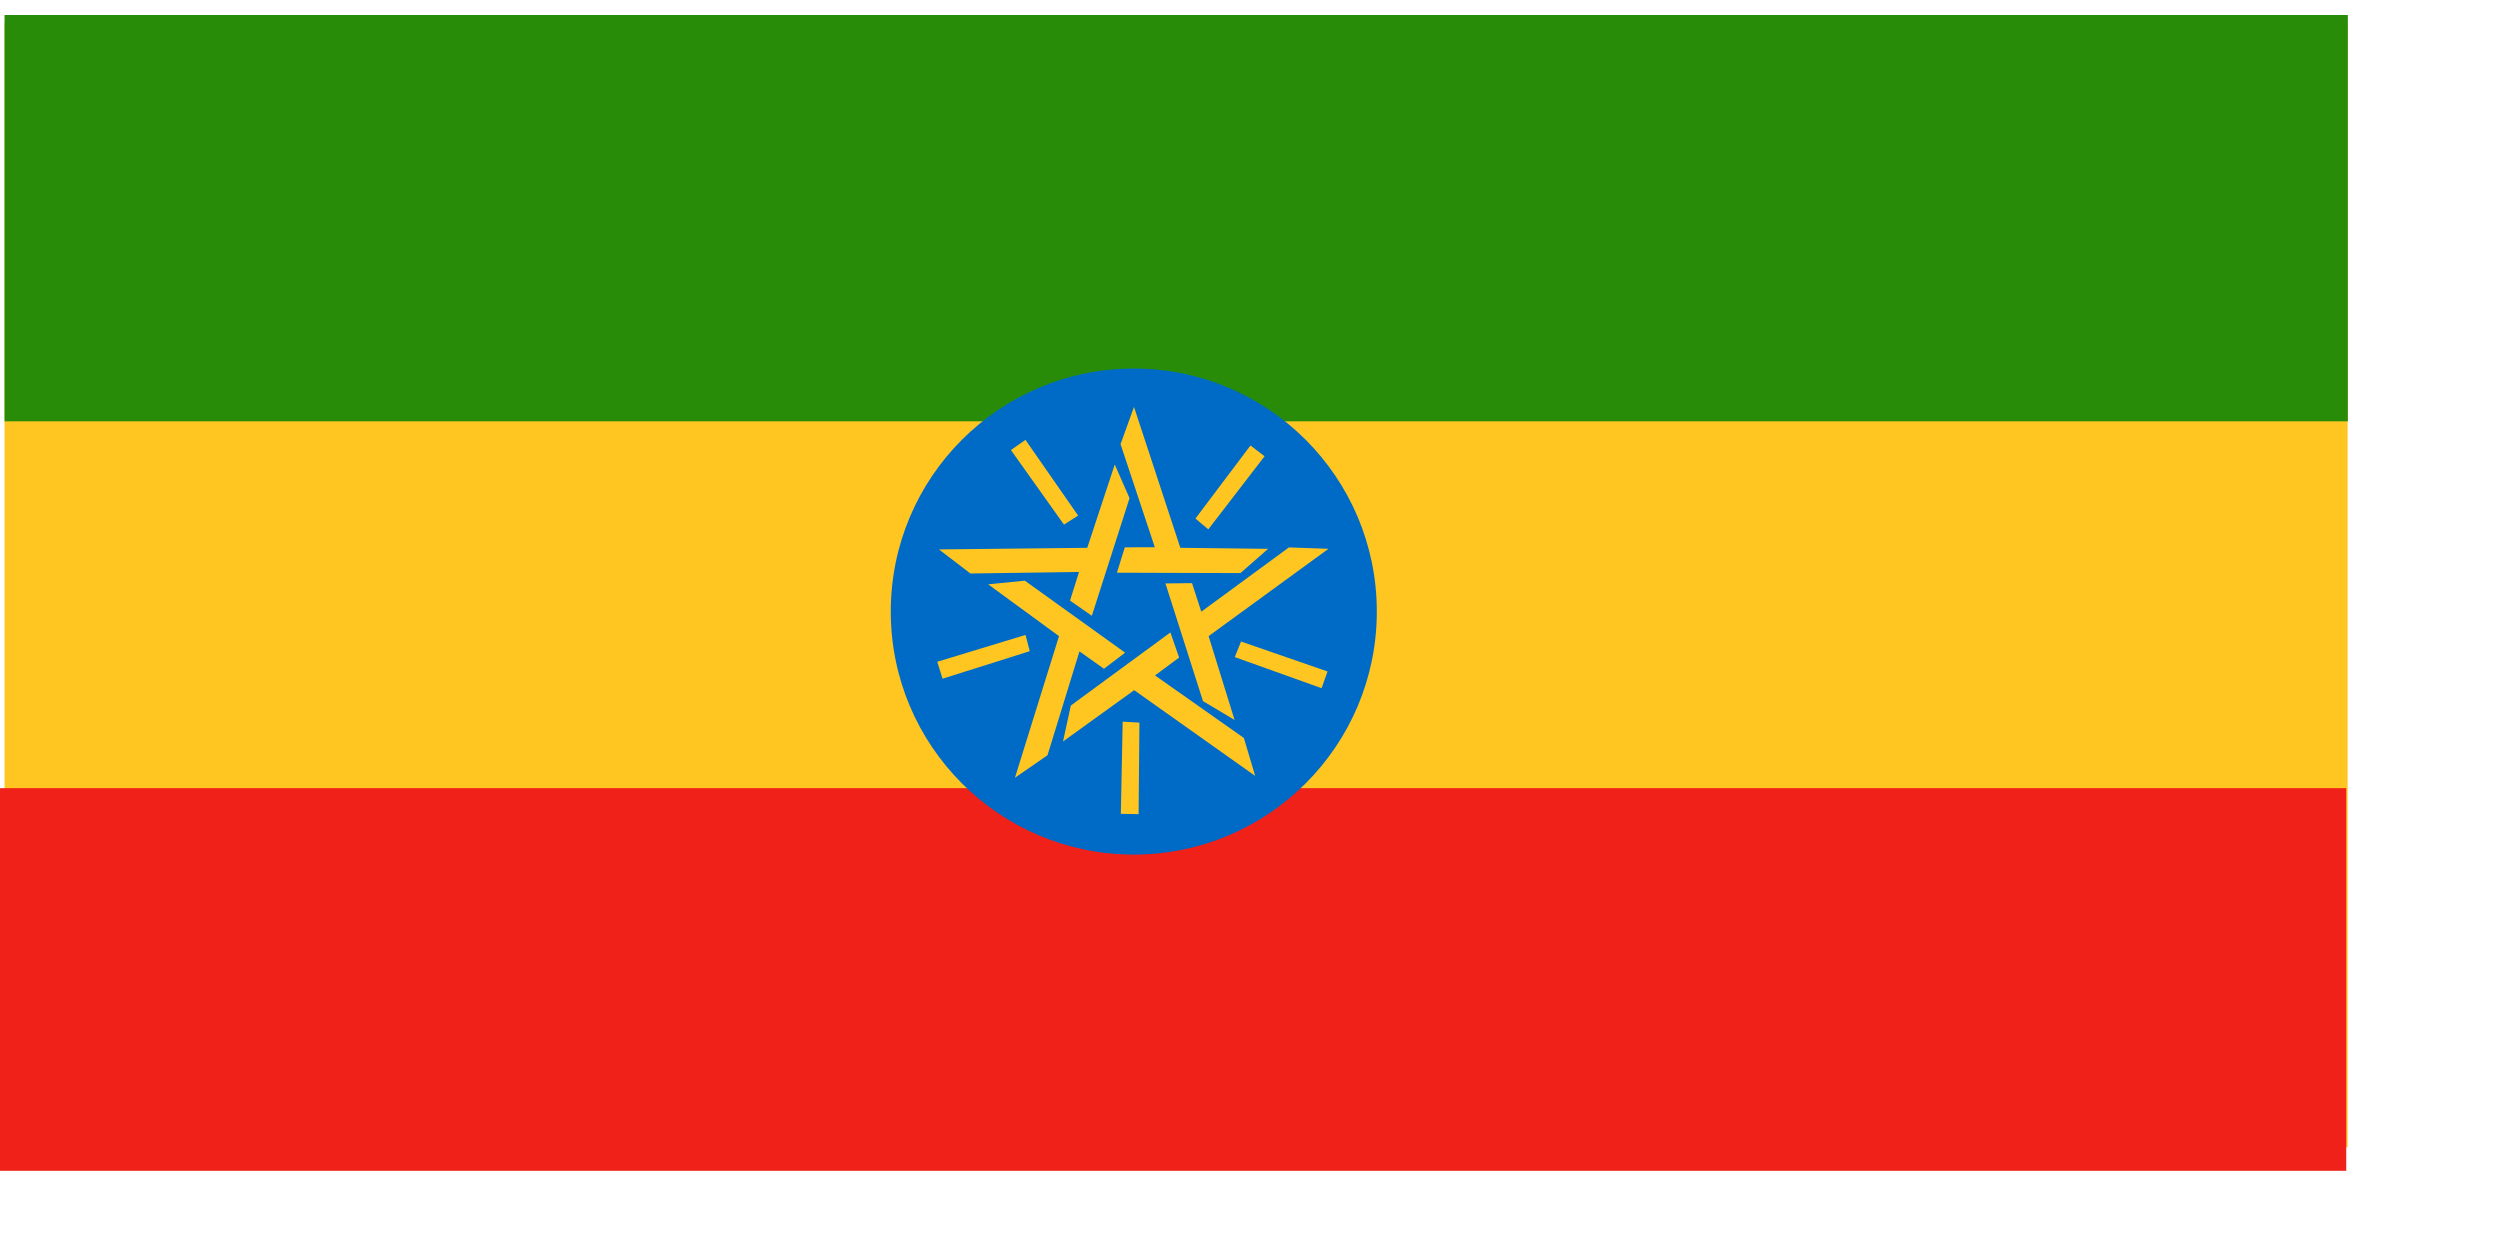
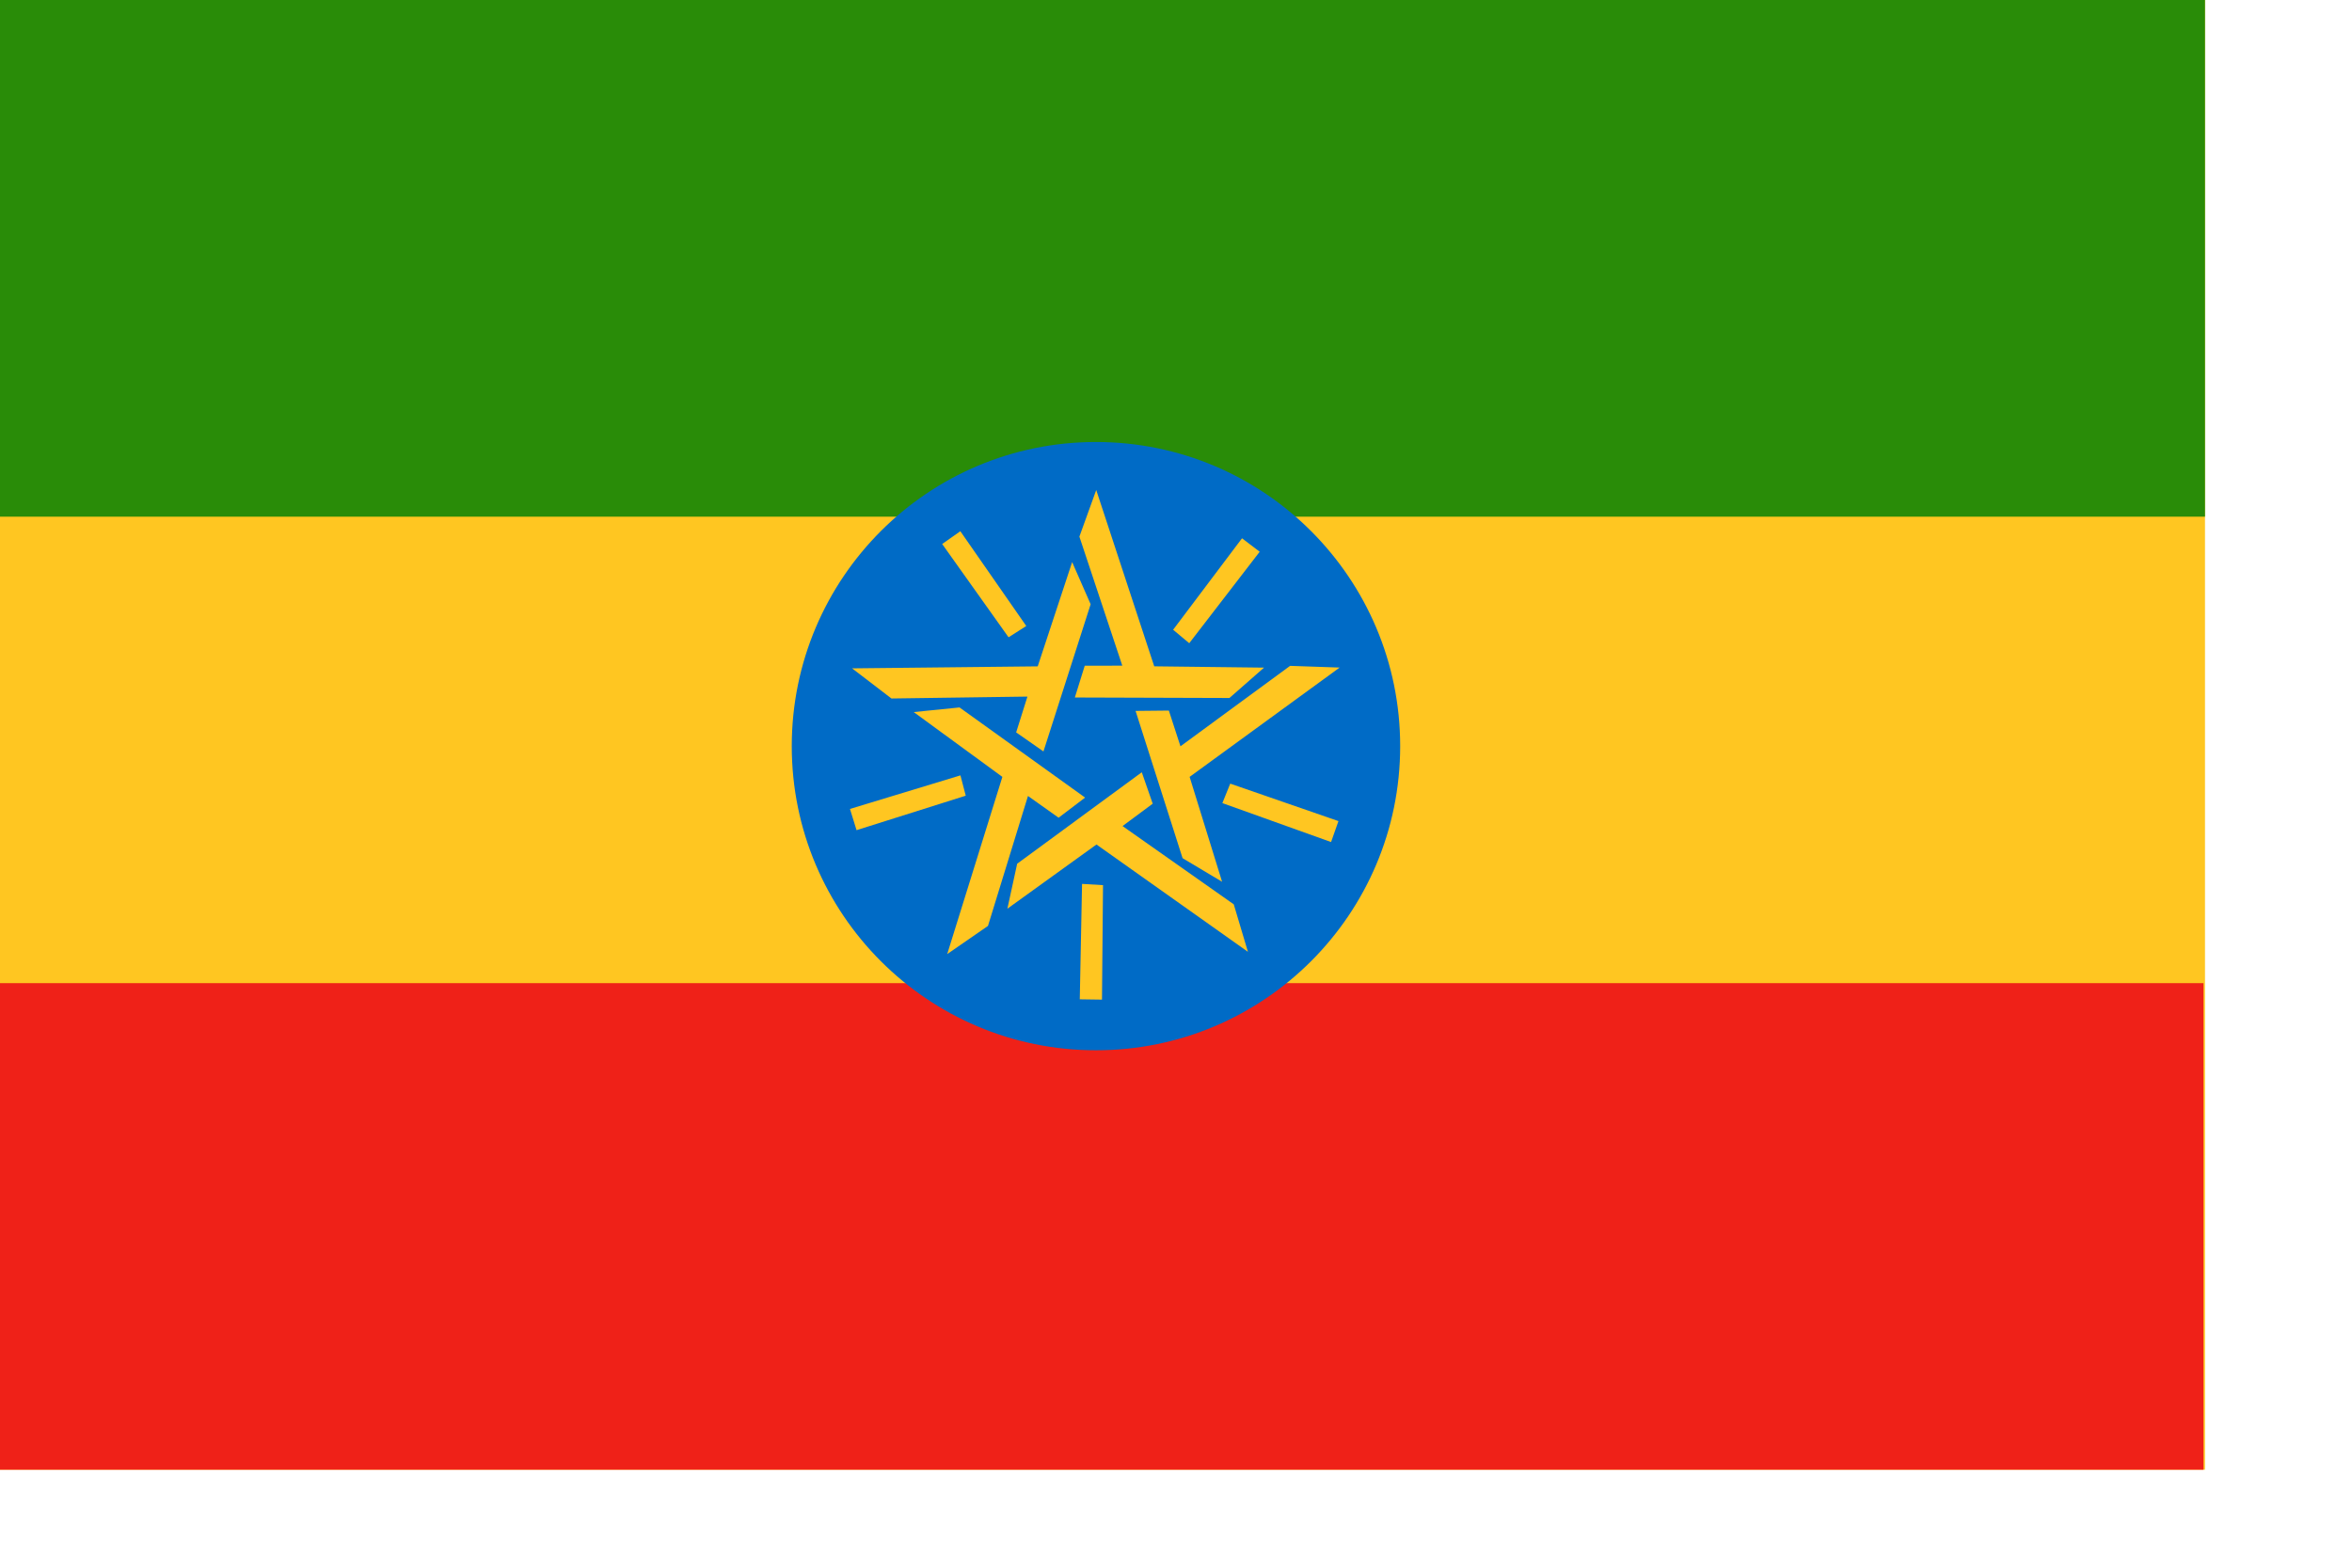
- <svg xmlns="http://www.w3.org/2000/svg" version="1" x="0" y="0" width="280mm" height="140mm" id="svg378">
+ <svg xmlns="http://www.w3.org/2000/svg" version="1" x="0" y="0" width="280mm" height="529.13pt" id="svg378">
  <defs id="defs380" />
-   <rect width="991.836" height="475.889" x="1.923" y="9.69" style="font-size:12;fill:#ffc621;fill-rule:evenodd;stroke-width:1pt;fill-opacity:1;" id="rect171" />
-   <rect width="993.182" height="161.973" x="0" y="333.636" style="font-size:12;fill:#ef2118;fill-rule:evenodd;stroke-width:1pt;fill-opacity:1;" id="rect289" />
-   <rect width="991.932" height="172.003" x="1.923" y="6.346" style="font-size:12;fill:#298c08;fill-rule:evenodd;stroke-width:1pt;fill-opacity:1;" id="rect288" />
-   <ellipse cx="534.222" cy="352.968" rx="199.652" ry="199.652" style="font-size:12;fill:#006bc6;fill-rule:evenodd;stroke-width:1pt;fill-opacity:1;" id="path316" transform="matrix(0.515258,0,0,0.515257,204.6805,77.01319)" />
-   <path d="M 445.21 211.89 L 433.281 220.276 L 476.853 281.516 L 488.475 274.105 L 445.21 211.89 z M 499.754 356.441 L 481.837 343.948 L 489.241 320.439 L 399.994 321.685 L 374.162 301.907 L 495.992 300.594 L 518.586 232.144 L 530.723 259.821 L 499.754 356.441 z M 641.67 225.361 L 630.071 216.524 L 584.86 276.564 L 595.437 285.403 L 641.67 225.361 z M 520.357 321.034 L 526.853 300.179 L 551.5 300.134 L 523.344 215.435 L 534.393 184.834 L 572.457 300.573 L 644.534 301.427 L 621.819 321.36 L 520.357 321.034 z M 688.516 415.925 L 693.365 402.173 L 622.344 377.578 L 617.179 390.357 L 688.516 415.925 z M 560.218 329.843 L 582.06 329.622 L 589.671 353.065 L 661.635 300.266 L 694.15 301.386 L 595.687 373.145 L 617.002 442.003 L 591.058 426.504 L 560.218 329.843 z M 523.591 519.158 L 538.171 519.371 L 538.845 444.215 L 525.086 443.393 L 523.591 519.158 z M 564.288 370.114 L 571.459 390.747 L 551.665 405.432 L 624.648 456.813 L 633.951 487.989 L 534.55 417.535 L 476.078 459.687 L 482.499 430.156 L 564.288 370.114 z M 372.771 394.197 L 377.083 408.127 L 448.755 385.495 L 445.275 372.157 L 372.771 394.197 z M 527.091 386.742 L 509.694 399.949 L 489.6 385.676 L 463.345 470.982 L 436.582 489.481 L 472.793 373.149 L 414.606 330.604 L 444.674 327.565 L 527.091 386.742 z " style="font-size:12;fill:#ffc621;fill-rule:evenodd;stroke-width:1pt;fill-opacity:1;" id="path322" transform="matrix(0.515258,0,0,0.515257,204.6805,77.01319)" />
+   <rect width="992.125" height="661.412" x="0" y="-2.4414063e-05" style="font-size:12px;fill:#ffc621;fill-opacity:1;fill-rule:evenodd;stroke-width:1pt" id="rect171" />
+   <rect width="991.453" height="218.964" x="0" y="442.449" style="font-size:12px;fill:#ef2118;fill-opacity:1;fill-rule:evenodd;stroke-width:1pt" id="rect289" />
+   <rect width="992.125" height="232.523" x="0" y="-3.0517578e-05" style="font-size:12px;fill:#298c08;fill-opacity:1;fill-rule:evenodd;stroke-width:1pt" id="rect288" />
+   <g id="g3469" transform="matrix(1.330535,0,0,1.330535,-145.4553,-8.66427)">
+     <ellipse transform="matrix(0.515258,0,0,0.515257,204.6805,77.01319)" id="path316" style="font-size:12px;fill:#006bc6;fill-opacity:1;fill-rule:evenodd;stroke-width:1pt" ry="199.652" rx="199.652" cy="352.968" cx="534.222" />
+     <path transform="matrix(0.515258,0,0,0.515257,204.6805,77.01319)" id="path322" style="font-size:12px;fill:#ffc621;fill-opacity:1;fill-rule:evenodd;stroke-width:1pt" d="M 445.21,211.89 L 433.281,220.276 L 476.853,281.516 L 488.475,274.105 L 445.21,211.89 z M 499.754,356.441 L 481.837,343.948 L 489.241,320.439 L 399.994,321.685 L 374.162,301.907 L 495.992,300.594 L 518.586,232.144 L 530.723,259.821 L 499.754,356.441 z M 641.67,225.361 L 630.071,216.524 L 584.86,276.564 L 595.437,285.403 L 641.67,225.361 z M 520.357,321.034 L 526.853,300.179 L 551.5,300.134 L 523.344,215.435 L 534.393,184.834 L 572.457,300.573 L 644.534,301.427 L 621.819,321.36 L 520.357,321.034 z M 688.516,415.925 L 693.365,402.173 L 622.344,377.578 L 617.179,390.357 L 688.516,415.925 z M 560.218,329.843 L 582.06,329.622 L 589.671,353.065 L 661.635,300.266 L 694.15,301.386 L 595.687,373.145 L 617.002,442.003 L 591.058,426.504 L 560.218,329.843 z M 523.591,519.158 L 538.171,519.371 L 538.845,444.215 L 525.086,443.393 L 523.591,519.158 z M 564.288,370.114 L 571.459,390.747 L 551.665,405.432 L 624.648,456.813 L 633.951,487.989 L 534.55,417.535 L 476.078,459.687 L 482.499,430.156 L 564.288,370.114 z M 372.771,394.197 L 377.083,408.127 L 448.755,385.495 L 445.275,372.157 L 372.771,394.197 z M 527.091,386.742 L 509.694,399.949 L 489.6,385.676 L 463.345,470.982 L 436.582,489.481 L 472.793,373.149 L 414.606,330.604 L 444.674,327.565 L 527.091,386.742 z " />
+   </g>
</svg>
